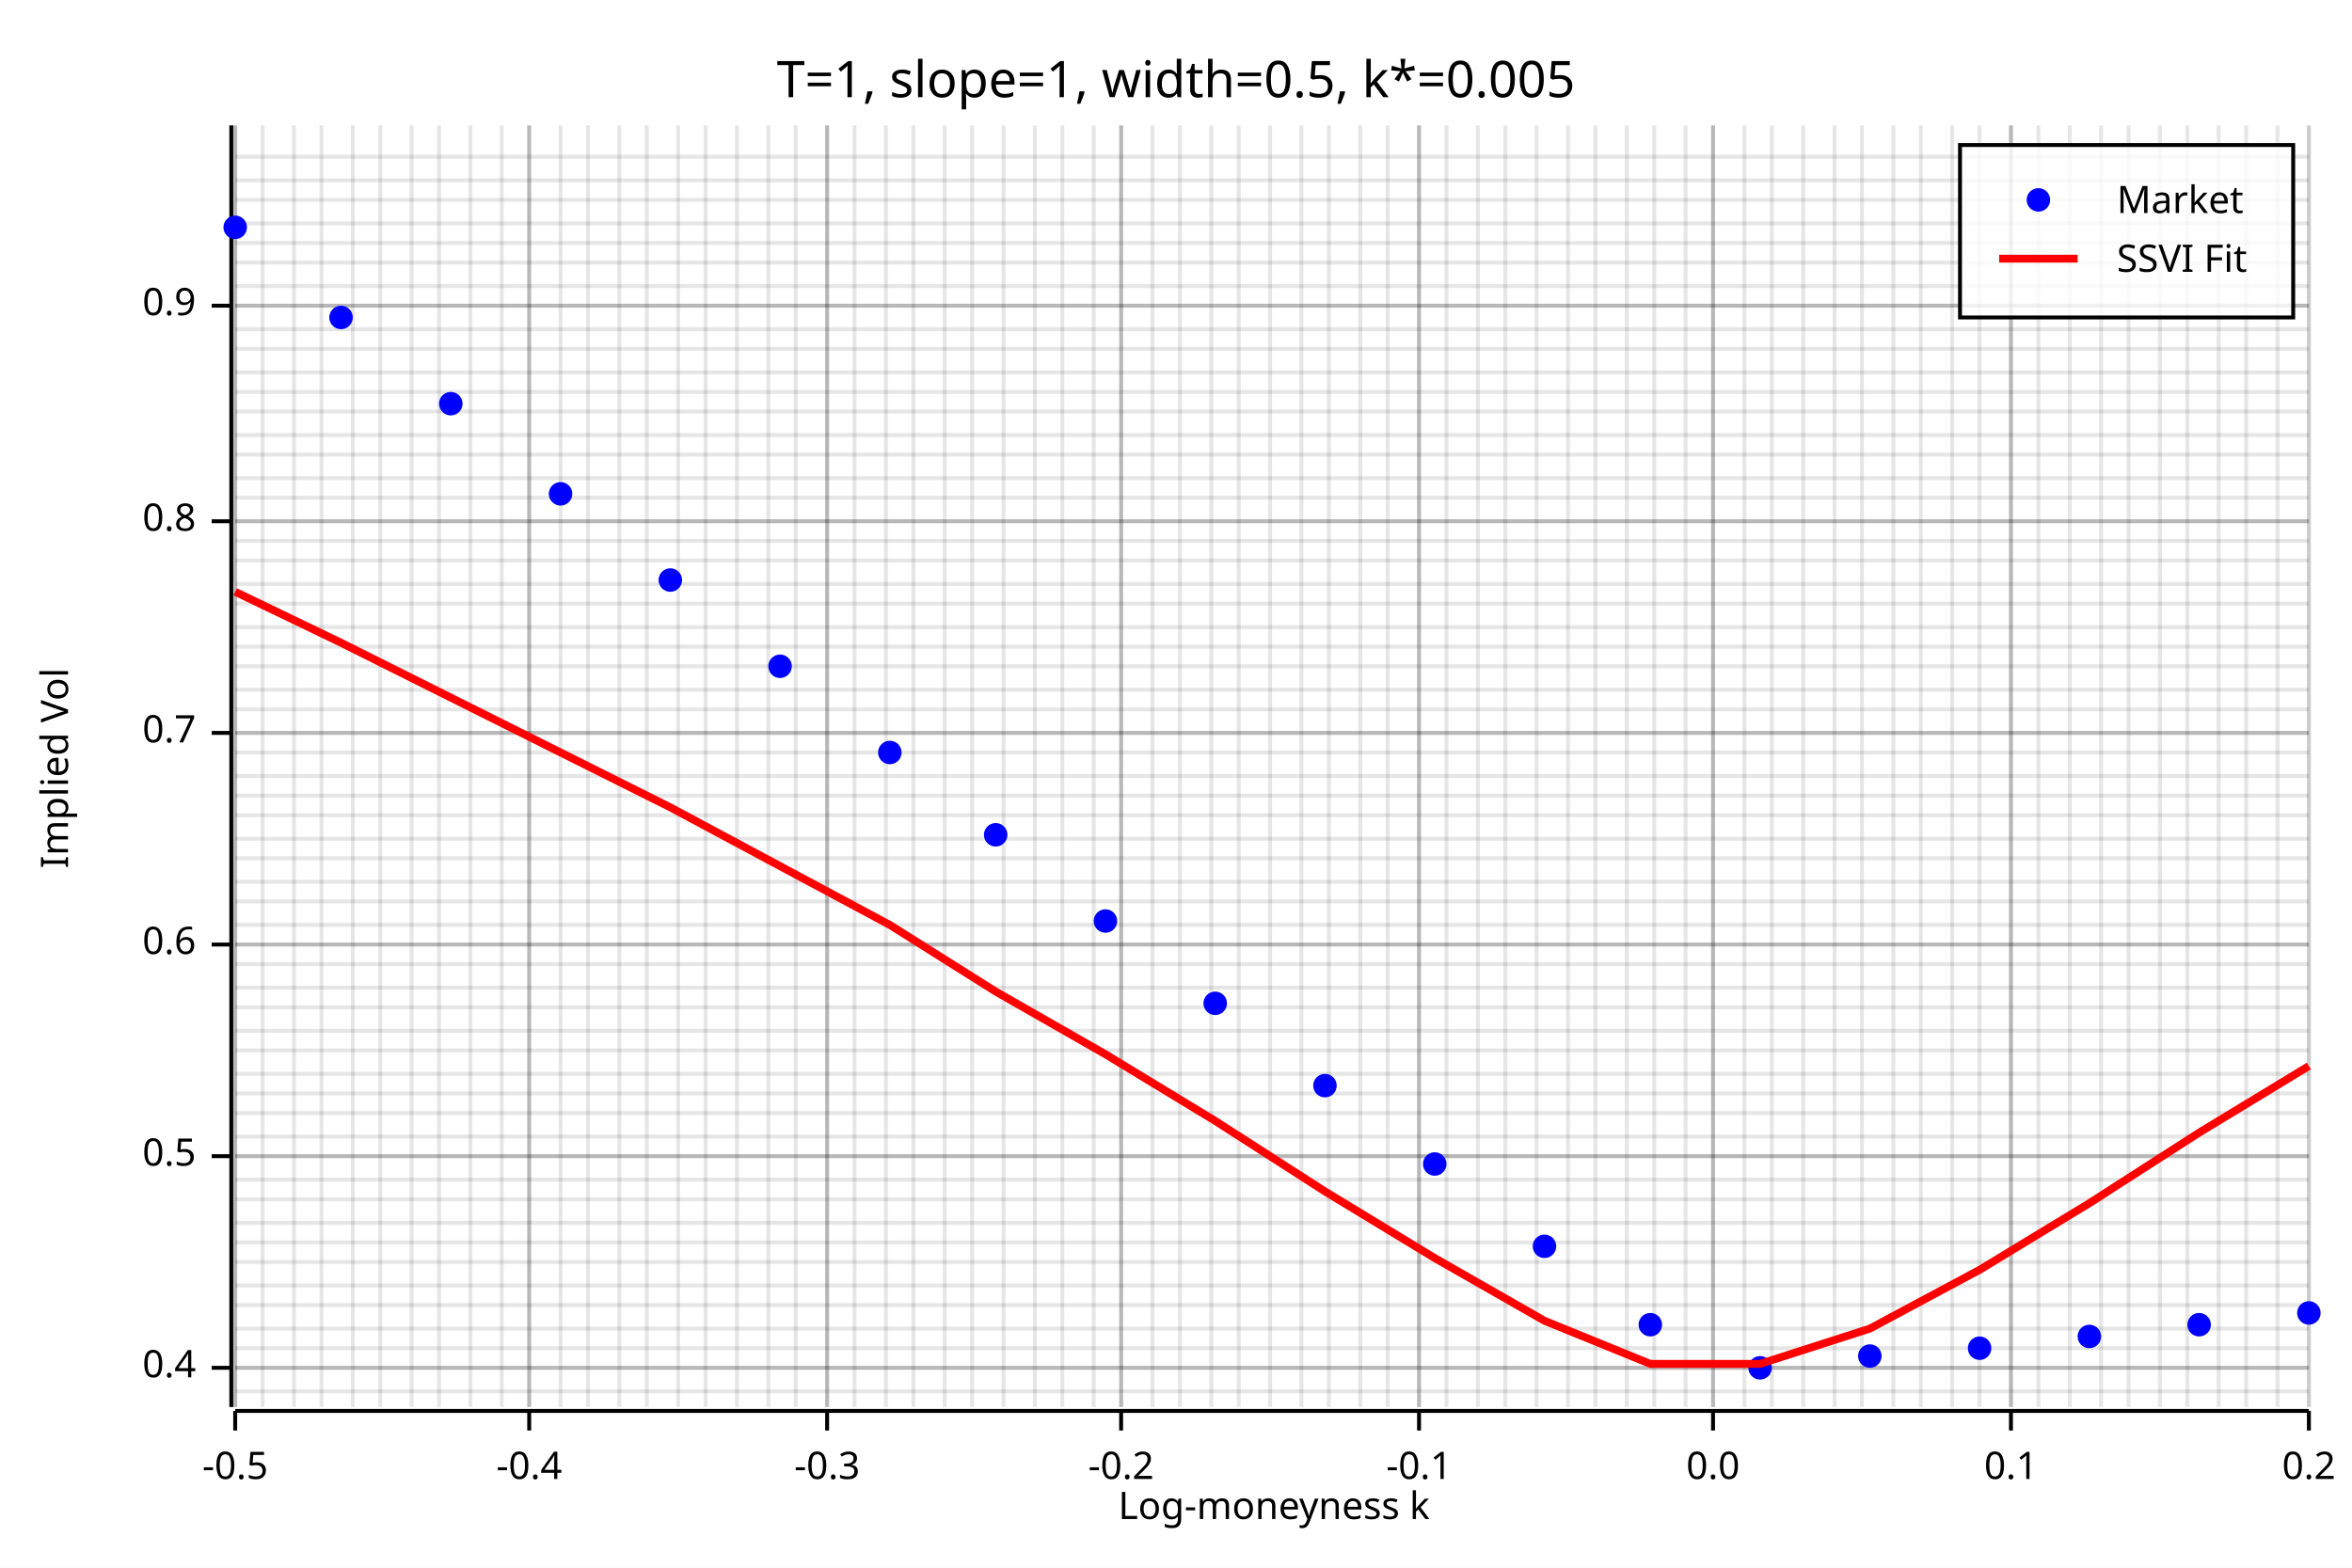
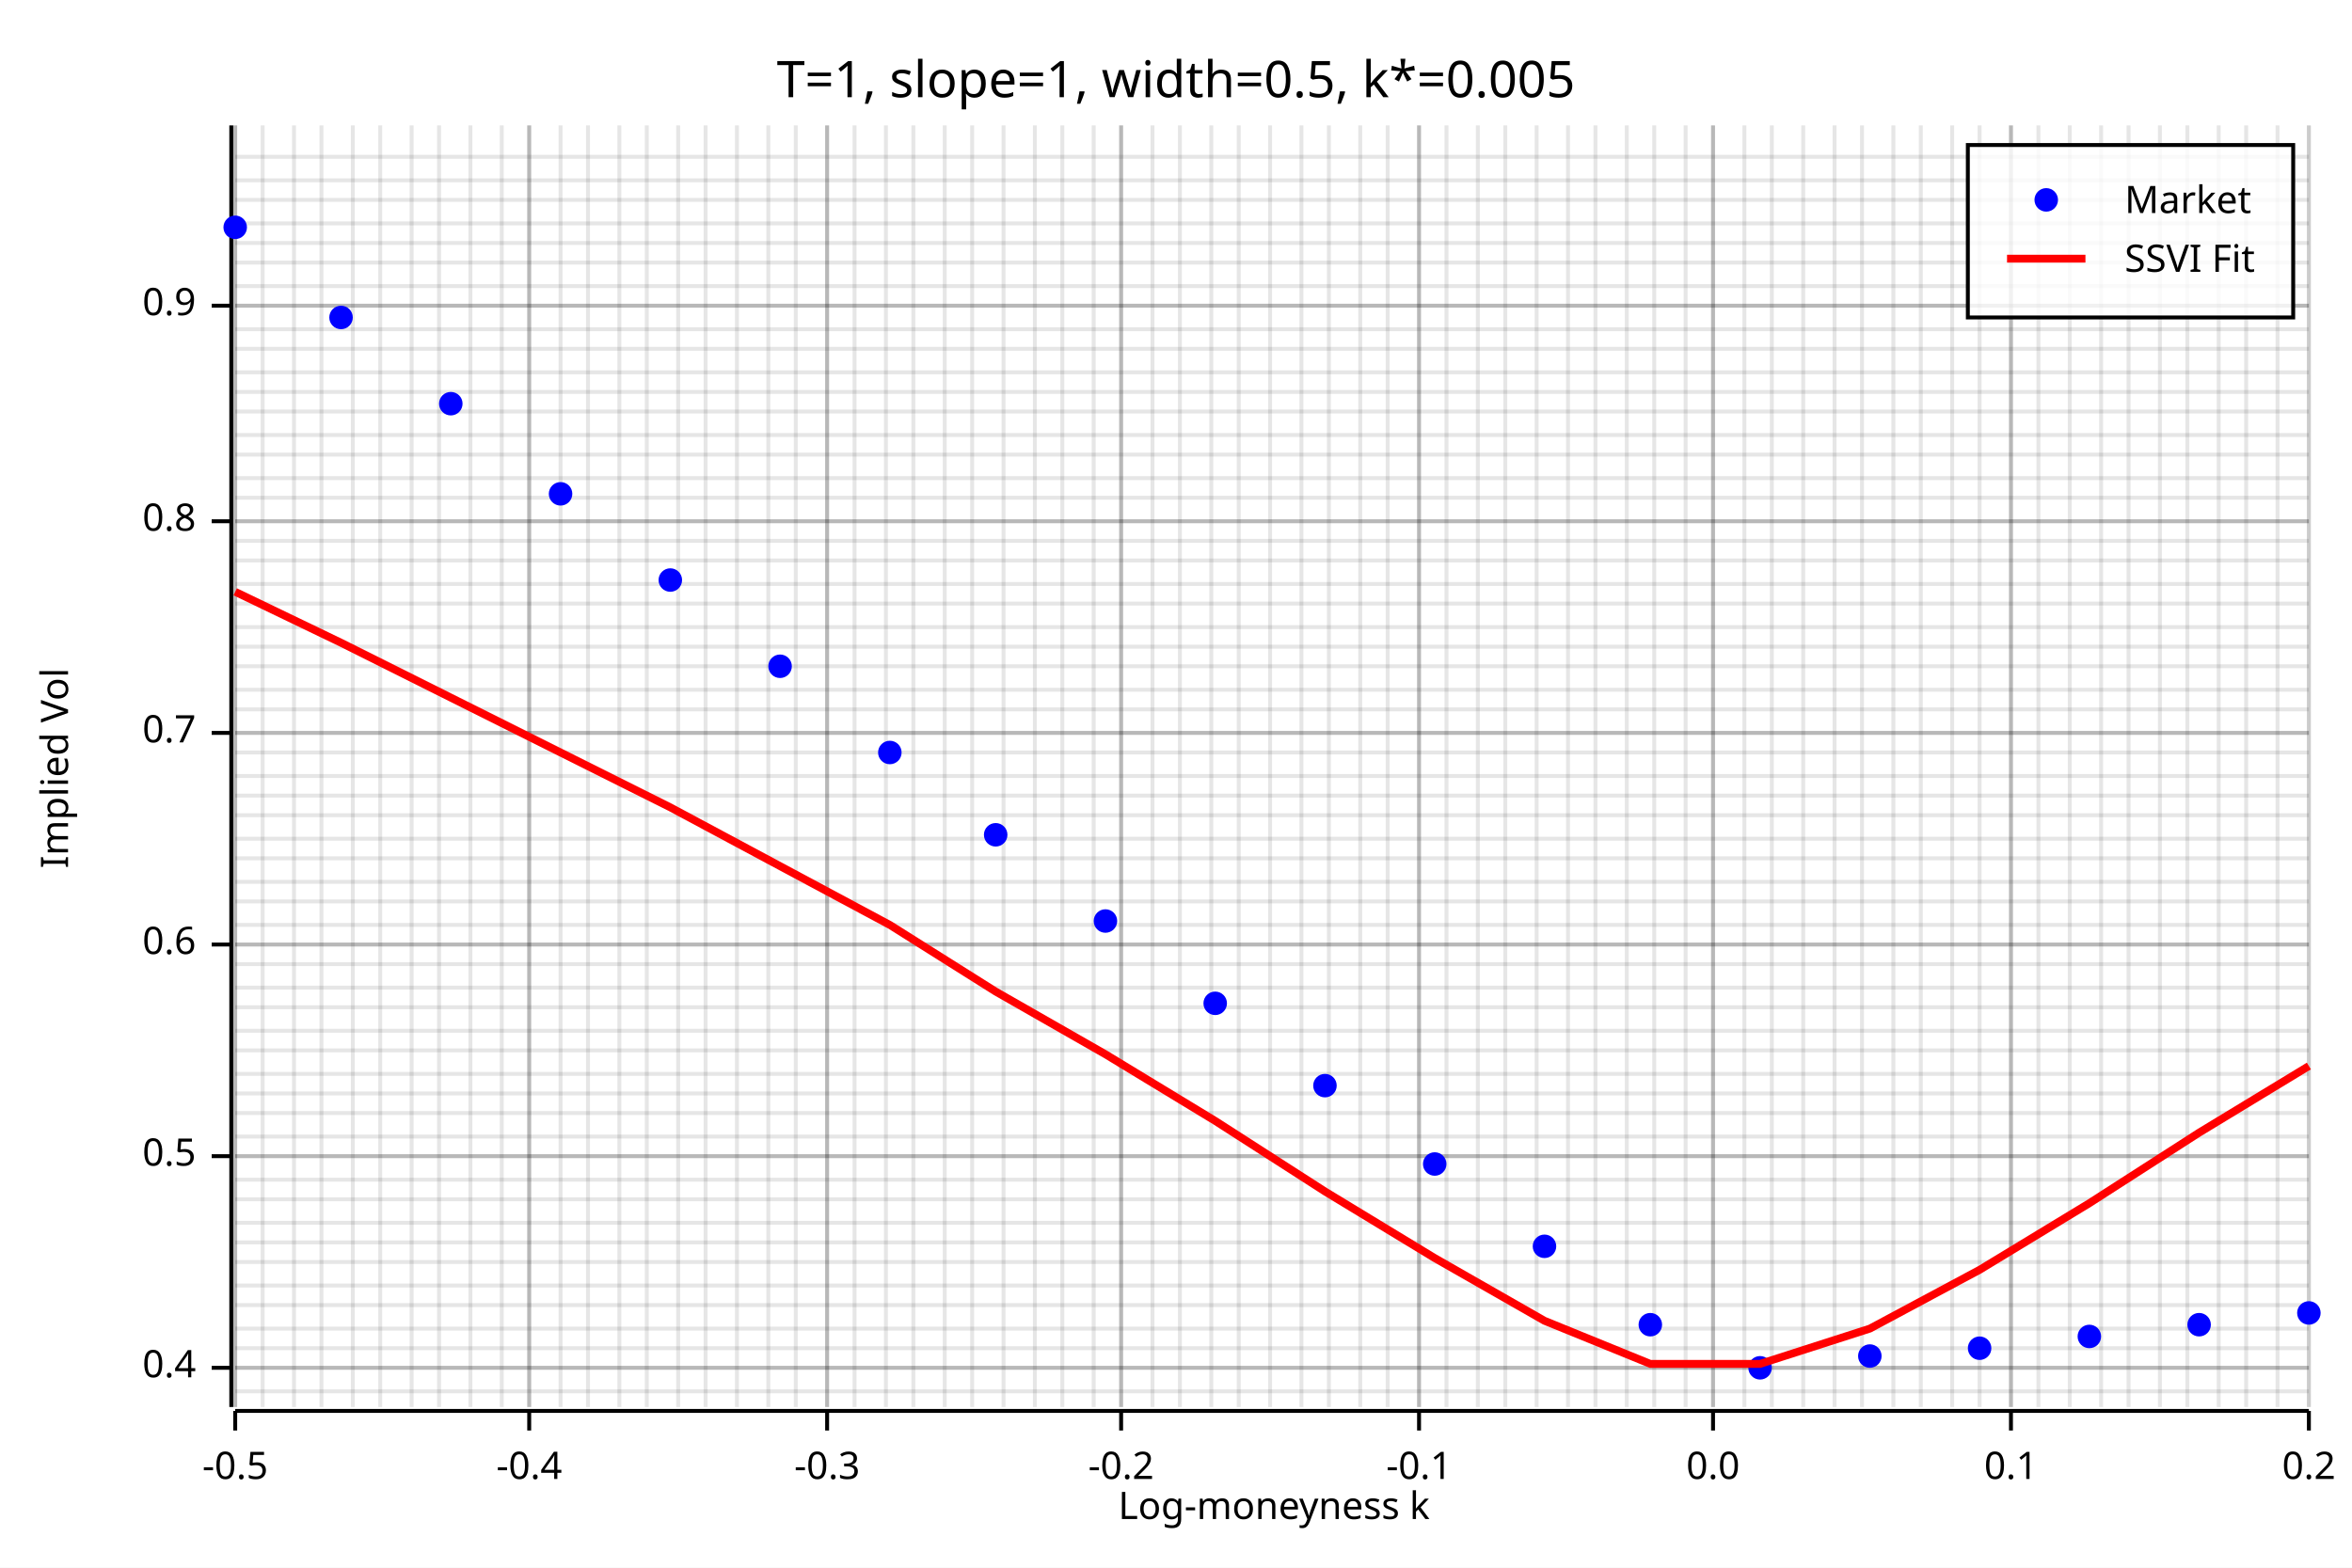
<svg xmlns="http://www.w3.org/2000/svg" width="600" height="400" viewBox="0 0 600 400">
  <rect x="0" y="0" width="600" height="400" opacity="1" fill="#FFFFFF" stroke="none" />
  <text x="300" y="15" dy="0.76em" text-anchor="middle" font-family="sans-serif" font-size="12.903" opacity="1" fill="#000000">
T=1, slope=1, width=0.5, k*=0.005
</text>
  <line opacity="0.1" stroke="#000000" stroke-width="1" x1="60" y1="359" x2="60" y2="32" />
  <line opacity="0.1" stroke="#000000" stroke-width="1" x1="67" y1="359" x2="67" y2="32" />
  <line opacity="0.1" stroke="#000000" stroke-width="1" x1="75" y1="359" x2="75" y2="32" />
  <line opacity="0.1" stroke="#000000" stroke-width="1" x1="82" y1="359" x2="82" y2="32" />
  <line opacity="0.1" stroke="#000000" stroke-width="1" x1="90" y1="359" x2="90" y2="32" />
  <line opacity="0.1" stroke="#000000" stroke-width="1" x1="97" y1="359" x2="97" y2="32" />
  <line opacity="0.1" stroke="#000000" stroke-width="1" x1="105" y1="359" x2="105" y2="32" />
  <line opacity="0.1" stroke="#000000" stroke-width="1" x1="112" y1="359" x2="112" y2="32" />
  <line opacity="0.1" stroke="#000000" stroke-width="1" x1="120" y1="359" x2="120" y2="32" />
  <line opacity="0.1" stroke="#000000" stroke-width="1" x1="128" y1="359" x2="128" y2="32" />
  <line opacity="0.1" stroke="#000000" stroke-width="1" x1="135" y1="359" x2="135" y2="32" />
  <line opacity="0.1" stroke="#000000" stroke-width="1" x1="143" y1="359" x2="143" y2="32" />
  <line opacity="0.1" stroke="#000000" stroke-width="1" x1="150" y1="359" x2="150" y2="32" />
  <line opacity="0.1" stroke="#000000" stroke-width="1" x1="158" y1="359" x2="158" y2="32" />
  <line opacity="0.1" stroke="#000000" stroke-width="1" x1="165" y1="359" x2="165" y2="32" />
  <line opacity="0.1" stroke="#000000" stroke-width="1" x1="173" y1="359" x2="173" y2="32" />
  <line opacity="0.1" stroke="#000000" stroke-width="1" x1="180" y1="359" x2="180" y2="32" />
  <line opacity="0.1" stroke="#000000" stroke-width="1" x1="188" y1="359" x2="188" y2="32" />
  <line opacity="0.1" stroke="#000000" stroke-width="1" x1="196" y1="359" x2="196" y2="32" />
  <line opacity="0.1" stroke="#000000" stroke-width="1" x1="203" y1="359" x2="203" y2="32" />
  <line opacity="0.1" stroke="#000000" stroke-width="1" x1="211" y1="359" x2="211" y2="32" />
  <line opacity="0.1" stroke="#000000" stroke-width="1" x1="218" y1="359" x2="218" y2="32" />
  <line opacity="0.1" stroke="#000000" stroke-width="1" x1="226" y1="359" x2="226" y2="32" />
  <line opacity="0.1" stroke="#000000" stroke-width="1" x1="233" y1="359" x2="233" y2="32" />
  <line opacity="0.1" stroke="#000000" stroke-width="1" x1="241" y1="359" x2="241" y2="32" />
  <line opacity="0.1" stroke="#000000" stroke-width="1" x1="248" y1="359" x2="248" y2="32" />
  <line opacity="0.1" stroke="#000000" stroke-width="1" x1="256" y1="359" x2="256" y2="32" />
  <line opacity="0.1" stroke="#000000" stroke-width="1" x1="264" y1="359" x2="264" y2="32" />
  <line opacity="0.1" stroke="#000000" stroke-width="1" x1="271" y1="359" x2="271" y2="32" />
  <line opacity="0.1" stroke="#000000" stroke-width="1" x1="279" y1="359" x2="279" y2="32" />
  <line opacity="0.1" stroke="#000000" stroke-width="1" x1="286" y1="359" x2="286" y2="32" />
  <line opacity="0.1" stroke="#000000" stroke-width="1" x1="294" y1="359" x2="294" y2="32" />
  <line opacity="0.1" stroke="#000000" stroke-width="1" x1="301" y1="359" x2="301" y2="32" />
  <line opacity="0.1" stroke="#000000" stroke-width="1" x1="309" y1="359" x2="309" y2="32" />
  <line opacity="0.1" stroke="#000000" stroke-width="1" x1="316" y1="359" x2="316" y2="32" />
  <line opacity="0.1" stroke="#000000" stroke-width="1" x1="324" y1="359" x2="324" y2="32" />
  <line opacity="0.1" stroke="#000000" stroke-width="1" x1="332" y1="359" x2="332" y2="32" />
  <line opacity="0.1" stroke="#000000" stroke-width="1" x1="339" y1="359" x2="339" y2="32" />
  <line opacity="0.1" stroke="#000000" stroke-width="1" x1="347" y1="359" x2="347" y2="32" />
  <line opacity="0.1" stroke="#000000" stroke-width="1" x1="354" y1="359" x2="354" y2="32" />
  <line opacity="0.1" stroke="#000000" stroke-width="1" x1="362" y1="359" x2="362" y2="32" />
  <line opacity="0.1" stroke="#000000" stroke-width="1" x1="369" y1="359" x2="369" y2="32" />
  <line opacity="0.1" stroke="#000000" stroke-width="1" x1="377" y1="359" x2="377" y2="32" />
  <line opacity="0.1" stroke="#000000" stroke-width="1" x1="384" y1="359" x2="384" y2="32" />
  <line opacity="0.1" stroke="#000000" stroke-width="1" x1="392" y1="359" x2="392" y2="32" />
  <line opacity="0.1" stroke="#000000" stroke-width="1" x1="400" y1="359" x2="400" y2="32" />
  <line opacity="0.1" stroke="#000000" stroke-width="1" x1="407" y1="359" x2="407" y2="32" />
  <line opacity="0.1" stroke="#000000" stroke-width="1" x1="415" y1="359" x2="415" y2="32" />
  <line opacity="0.1" stroke="#000000" stroke-width="1" x1="422" y1="359" x2="422" y2="32" />
  <line opacity="0.1" stroke="#000000" stroke-width="1" x1="430" y1="359" x2="430" y2="32" />
  <line opacity="0.1" stroke="#000000" stroke-width="1" x1="437" y1="359" x2="437" y2="32" />
  <line opacity="0.1" stroke="#000000" stroke-width="1" x1="445" y1="359" x2="445" y2="32" />
  <line opacity="0.1" stroke="#000000" stroke-width="1" x1="452" y1="359" x2="452" y2="32" />
  <line opacity="0.1" stroke="#000000" stroke-width="1" x1="460" y1="359" x2="460" y2="32" />
  <line opacity="0.1" stroke="#000000" stroke-width="1" x1="468" y1="359" x2="468" y2="32" />
  <line opacity="0.1" stroke="#000000" stroke-width="1" x1="475" y1="359" x2="475" y2="32" />
  <line opacity="0.1" stroke="#000000" stroke-width="1" x1="483" y1="359" x2="483" y2="32" />
  <line opacity="0.1" stroke="#000000" stroke-width="1" x1="490" y1="359" x2="490" y2="32" />
  <line opacity="0.1" stroke="#000000" stroke-width="1" x1="498" y1="359" x2="498" y2="32" />
  <line opacity="0.1" stroke="#000000" stroke-width="1" x1="505" y1="359" x2="505" y2="32" />
  <line opacity="0.1" stroke="#000000" stroke-width="1" x1="513" y1="359" x2="513" y2="32" />
  <line opacity="0.1" stroke="#000000" stroke-width="1" x1="520" y1="359" x2="520" y2="32" />
  <line opacity="0.1" stroke="#000000" stroke-width="1" x1="528" y1="359" x2="528" y2="32" />
  <line opacity="0.1" stroke="#000000" stroke-width="1" x1="536" y1="359" x2="536" y2="32" />
  <line opacity="0.1" stroke="#000000" stroke-width="1" x1="543" y1="359" x2="543" y2="32" />
  <line opacity="0.1" stroke="#000000" stroke-width="1" x1="551" y1="359" x2="551" y2="32" />
  <line opacity="0.1" stroke="#000000" stroke-width="1" x1="558" y1="359" x2="558" y2="32" />
  <line opacity="0.1" stroke="#000000" stroke-width="1" x1="566" y1="359" x2="566" y2="32" />
  <line opacity="0.1" stroke="#000000" stroke-width="1" x1="573" y1="359" x2="573" y2="32" />
  <line opacity="0.1" stroke="#000000" stroke-width="1" x1="581" y1="359" x2="581" y2="32" />
  <line opacity="0.1" stroke="#000000" stroke-width="1" x1="60" y1="355" x2="589" y2="355" />
  <line opacity="0.1" stroke="#000000" stroke-width="1" x1="60" y1="349" x2="589" y2="349" />
  <line opacity="0.1" stroke="#000000" stroke-width="1" x1="60" y1="344" x2="589" y2="344" />
  <line opacity="0.1" stroke="#000000" stroke-width="1" x1="60" y1="339" x2="589" y2="339" />
  <line opacity="0.1" stroke="#000000" stroke-width="1" x1="60" y1="333" x2="589" y2="333" />
  <line opacity="0.1" stroke="#000000" stroke-width="1" x1="60" y1="328" x2="589" y2="328" />
  <line opacity="0.1" stroke="#000000" stroke-width="1" x1="60" y1="322" x2="589" y2="322" />
  <line opacity="0.1" stroke="#000000" stroke-width="1" x1="60" y1="317" x2="589" y2="317" />
  <line opacity="0.1" stroke="#000000" stroke-width="1" x1="60" y1="312" x2="589" y2="312" />
  <line opacity="0.1" stroke="#000000" stroke-width="1" x1="60" y1="306" x2="589" y2="306" />
  <line opacity="0.1" stroke="#000000" stroke-width="1" x1="60" y1="301" x2="589" y2="301" />
  <line opacity="0.1" stroke="#000000" stroke-width="1" x1="60" y1="295" x2="589" y2="295" />
  <line opacity="0.1" stroke="#000000" stroke-width="1" x1="60" y1="290" x2="589" y2="290" />
  <line opacity="0.1" stroke="#000000" stroke-width="1" x1="60" y1="284" x2="589" y2="284" />
  <line opacity="0.1" stroke="#000000" stroke-width="1" x1="60" y1="279" x2="589" y2="279" />
  <line opacity="0.1" stroke="#000000" stroke-width="1" x1="60" y1="274" x2="589" y2="274" />
  <line opacity="0.1" stroke="#000000" stroke-width="1" x1="60" y1="268" x2="589" y2="268" />
  <line opacity="0.1" stroke="#000000" stroke-width="1" x1="60" y1="263" x2="589" y2="263" />
  <line opacity="0.1" stroke="#000000" stroke-width="1" x1="60" y1="257" x2="589" y2="257" />
  <line opacity="0.1" stroke="#000000" stroke-width="1" x1="60" y1="252" x2="589" y2="252" />
  <line opacity="0.1" stroke="#000000" stroke-width="1" x1="60" y1="246" x2="589" y2="246" />
  <line opacity="0.1" stroke="#000000" stroke-width="1" x1="60" y1="241" x2="589" y2="241" />
  <line opacity="0.1" stroke="#000000" stroke-width="1" x1="60" y1="236" x2="589" y2="236" />
  <line opacity="0.1" stroke="#000000" stroke-width="1" x1="60" y1="230" x2="589" y2="230" />
  <line opacity="0.1" stroke="#000000" stroke-width="1" x1="60" y1="225" x2="589" y2="225" />
  <line opacity="0.1" stroke="#000000" stroke-width="1" x1="60" y1="219" x2="589" y2="219" />
  <line opacity="0.1" stroke="#000000" stroke-width="1" x1="60" y1="214" x2="589" y2="214" />
  <line opacity="0.1" stroke="#000000" stroke-width="1" x1="60" y1="208" x2="589" y2="208" />
  <line opacity="0.1" stroke="#000000" stroke-width="1" x1="60" y1="203" x2="589" y2="203" />
  <line opacity="0.1" stroke="#000000" stroke-width="1" x1="60" y1="198" x2="589" y2="198" />
  <line opacity="0.1" stroke="#000000" stroke-width="1" x1="60" y1="192" x2="589" y2="192" />
  <line opacity="0.1" stroke="#000000" stroke-width="1" x1="60" y1="187" x2="589" y2="187" />
  <line opacity="0.1" stroke="#000000" stroke-width="1" x1="60" y1="181" x2="589" y2="181" />
  <line opacity="0.1" stroke="#000000" stroke-width="1" x1="60" y1="176" x2="589" y2="176" />
  <line opacity="0.1" stroke="#000000" stroke-width="1" x1="60" y1="170" x2="589" y2="170" />
  <line opacity="0.1" stroke="#000000" stroke-width="1" x1="60" y1="165" x2="589" y2="165" />
  <line opacity="0.1" stroke="#000000" stroke-width="1" x1="60" y1="160" x2="589" y2="160" />
  <line opacity="0.1" stroke="#000000" stroke-width="1" x1="60" y1="154" x2="589" y2="154" />
  <line opacity="0.1" stroke="#000000" stroke-width="1" x1="60" y1="149" x2="589" y2="149" />
  <line opacity="0.1" stroke="#000000" stroke-width="1" x1="60" y1="143" x2="589" y2="143" />
  <line opacity="0.1" stroke="#000000" stroke-width="1" x1="60" y1="138" x2="589" y2="138" />
  <line opacity="0.1" stroke="#000000" stroke-width="1" x1="60" y1="133" x2="589" y2="133" />
  <line opacity="0.1" stroke="#000000" stroke-width="1" x1="60" y1="127" x2="589" y2="127" />
  <line opacity="0.1" stroke="#000000" stroke-width="1" x1="60" y1="122" x2="589" y2="122" />
  <line opacity="0.1" stroke="#000000" stroke-width="1" x1="60" y1="116" x2="589" y2="116" />
  <line opacity="0.1" stroke="#000000" stroke-width="1" x1="60" y1="111" x2="589" y2="111" />
  <line opacity="0.1" stroke="#000000" stroke-width="1" x1="60" y1="105" x2="589" y2="105" />
  <line opacity="0.1" stroke="#000000" stroke-width="1" x1="60" y1="100" x2="589" y2="100" />
  <line opacity="0.1" stroke="#000000" stroke-width="1" x1="60" y1="95" x2="589" y2="95" />
  <line opacity="0.1" stroke="#000000" stroke-width="1" x1="60" y1="89" x2="589" y2="89" />
  <line opacity="0.1" stroke="#000000" stroke-width="1" x1="60" y1="84" x2="589" y2="84" />
  <line opacity="0.1" stroke="#000000" stroke-width="1" x1="60" y1="78" x2="589" y2="78" />
  <line opacity="0.1" stroke="#000000" stroke-width="1" x1="60" y1="73" x2="589" y2="73" />
  <line opacity="0.1" stroke="#000000" stroke-width="1" x1="60" y1="67" x2="589" y2="67" />
  <line opacity="0.1" stroke="#000000" stroke-width="1" x1="60" y1="62" x2="589" y2="62" />
  <line opacity="0.1" stroke="#000000" stroke-width="1" x1="60" y1="57" x2="589" y2="57" />
  <line opacity="0.1" stroke="#000000" stroke-width="1" x1="60" y1="51" x2="589" y2="51" />
  <line opacity="0.1" stroke="#000000" stroke-width="1" x1="60" y1="46" x2="589" y2="46" />
  <line opacity="0.1" stroke="#000000" stroke-width="1" x1="60" y1="40" x2="589" y2="40" />
  <text x="10" y="196" dy="0.76em" text-anchor="middle" font-family="sans-serif" font-size="9.677" opacity="1" fill="#000000" transform="rotate(270, 10, 196)">
Implied Vol
</text>
  <text x="325" y="390" dy="-0.5ex" text-anchor="middle" font-family="sans-serif" font-size="9.677" opacity="1" fill="#000000">
Log-moneyness k
</text>
  <line opacity="0.2" stroke="#000000" stroke-width="1" x1="60" y1="359" x2="60" y2="32" />
  <line opacity="0.2" stroke="#000000" stroke-width="1" x1="135" y1="359" x2="135" y2="32" />
  <line opacity="0.2" stroke="#000000" stroke-width="1" x1="211" y1="359" x2="211" y2="32" />
  <line opacity="0.2" stroke="#000000" stroke-width="1" x1="286" y1="359" x2="286" y2="32" />
  <line opacity="0.2" stroke="#000000" stroke-width="1" x1="362" y1="359" x2="362" y2="32" />
  <line opacity="0.2" stroke="#000000" stroke-width="1" x1="437" y1="359" x2="437" y2="32" />
  <line opacity="0.2" stroke="#000000" stroke-width="1" x1="513" y1="359" x2="513" y2="32" />
  <line opacity="0.2" stroke="#000000" stroke-width="1" x1="589" y1="359" x2="589" y2="32" />
  <line opacity="0.2" stroke="#000000" stroke-width="1" x1="60" y1="349" x2="589" y2="349" />
  <line opacity="0.2" stroke="#000000" stroke-width="1" x1="60" y1="295" x2="589" y2="295" />
  <line opacity="0.2" stroke="#000000" stroke-width="1" x1="60" y1="241" x2="589" y2="241" />
  <line opacity="0.2" stroke="#000000" stroke-width="1" x1="60" y1="187" x2="589" y2="187" />
  <line opacity="0.2" stroke="#000000" stroke-width="1" x1="60" y1="133" x2="589" y2="133" />
  <line opacity="0.2" stroke="#000000" stroke-width="1" x1="60" y1="78" x2="589" y2="78" />
  <polyline fill="none" opacity="1" stroke="#000000" stroke-width="1" points="59,32 59,359 " />
  <text x="50" y="349" dy="0.5ex" text-anchor="end" font-family="sans-serif" font-size="9.677" opacity="1" fill="#000000">
0.4
</text>
  <polyline fill="none" opacity="1" stroke="#000000" stroke-width="1" points="54,349 59,349 " />
  <text x="50" y="295" dy="0.5ex" text-anchor="end" font-family="sans-serif" font-size="9.677" opacity="1" fill="#000000">
0.5
</text>
  <polyline fill="none" opacity="1" stroke="#000000" stroke-width="1" points="54,295 59,295 " />
  <text x="50" y="241" dy="0.5ex" text-anchor="end" font-family="sans-serif" font-size="9.677" opacity="1" fill="#000000">
0.6
</text>
  <polyline fill="none" opacity="1" stroke="#000000" stroke-width="1" points="54,241 59,241 " />
  <text x="50" y="187" dy="0.5ex" text-anchor="end" font-family="sans-serif" font-size="9.677" opacity="1" fill="#000000">
0.7
</text>
  <polyline fill="none" opacity="1" stroke="#000000" stroke-width="1" points="54,187 59,187 " />
  <text x="50" y="133" dy="0.5ex" text-anchor="end" font-family="sans-serif" font-size="9.677" opacity="1" fill="#000000">
0.8
</text>
  <polyline fill="none" opacity="1" stroke="#000000" stroke-width="1" points="54,133 59,133 " />
  <text x="50" y="78" dy="0.5ex" text-anchor="end" font-family="sans-serif" font-size="9.677" opacity="1" fill="#000000">
0.9
</text>
  <polyline fill="none" opacity="1" stroke="#000000" stroke-width="1" points="54,78 59,78 " />
  <polyline fill="none" opacity="1" stroke="#000000" stroke-width="1" points="60,360 589,360 " />
  <text x="60" y="370" dy="0.76em" text-anchor="middle" font-family="sans-serif" font-size="9.677" opacity="1" fill="#000000">
-0.5
</text>
  <polyline fill="none" opacity="1" stroke="#000000" stroke-width="1" points="60,360 60,365 " />
  <text x="135" y="370" dy="0.76em" text-anchor="middle" font-family="sans-serif" font-size="9.677" opacity="1" fill="#000000">
-0.4
</text>
  <polyline fill="none" opacity="1" stroke="#000000" stroke-width="1" points="135,360 135,365 " />
  <text x="211" y="370" dy="0.76em" text-anchor="middle" font-family="sans-serif" font-size="9.677" opacity="1" fill="#000000">
-0.3
</text>
  <polyline fill="none" opacity="1" stroke="#000000" stroke-width="1" points="211,360 211,365 " />
  <text x="286" y="370" dy="0.76em" text-anchor="middle" font-family="sans-serif" font-size="9.677" opacity="1" fill="#000000">
-0.2
</text>
  <polyline fill="none" opacity="1" stroke="#000000" stroke-width="1" points="286,360 286,365 " />
  <text x="362" y="370" dy="0.76em" text-anchor="middle" font-family="sans-serif" font-size="9.677" opacity="1" fill="#000000">
-0.1
</text>
  <polyline fill="none" opacity="1" stroke="#000000" stroke-width="1" points="362,360 362,365 " />
  <text x="437" y="370" dy="0.76em" text-anchor="middle" font-family="sans-serif" font-size="9.677" opacity="1" fill="#000000">
0.0
</text>
  <polyline fill="none" opacity="1" stroke="#000000" stroke-width="1" points="437,360 437,365 " />
  <text x="513" y="370" dy="0.76em" text-anchor="middle" font-family="sans-serif" font-size="9.677" opacity="1" fill="#000000">
0.1
</text>
  <polyline fill="none" opacity="1" stroke="#000000" stroke-width="1" points="513,360 513,365 " />
  <text x="589" y="370" dy="0.76em" text-anchor="middle" font-family="sans-serif" font-size="9.677" opacity="1" fill="#000000">
0.2
</text>
  <polyline fill="none" opacity="1" stroke="#000000" stroke-width="1" points="589,360 589,365 " />
  <circle cx="60" cy="58" r="3" opacity="1" fill="#0000FF" stroke="none" stroke-width="1" />
  <circle cx="87" cy="81" r="3" opacity="1" fill="#0000FF" stroke="none" stroke-width="1" />
  <circle cx="115" cy="103" r="3" opacity="1" fill="#0000FF" stroke="none" stroke-width="1" />
  <circle cx="143" cy="126" r="3" opacity="1" fill="#0000FF" stroke="none" stroke-width="1" />
  <circle cx="171" cy="148" r="3" opacity="1" fill="#0000FF" stroke="none" stroke-width="1" />
  <circle cx="199" cy="170" r="3" opacity="1" fill="#0000FF" stroke="none" stroke-width="1" />
  <circle cx="227" cy="192" r="3" opacity="1" fill="#0000FF" stroke="none" stroke-width="1" />
  <circle cx="254" cy="213" r="3" opacity="1" fill="#0000FF" stroke="none" stroke-width="1" />
  <circle cx="282" cy="235" r="3" opacity="1" fill="#0000FF" stroke="none" stroke-width="1" />
  <circle cx="310" cy="256" r="3" opacity="1" fill="#0000FF" stroke="none" stroke-width="1" />
  <circle cx="338" cy="277" r="3" opacity="1" fill="#0000FF" stroke="none" stroke-width="1" />
  <circle cx="366" cy="297" r="3" opacity="1" fill="#0000FF" stroke="none" stroke-width="1" />
  <circle cx="394" cy="318" r="3" opacity="1" fill="#0000FF" stroke="none" stroke-width="1" />
  <circle cx="421" cy="338" r="3" opacity="1" fill="#0000FF" stroke="none" stroke-width="1" />
  <circle cx="449" cy="349" r="3" opacity="1" fill="#0000FF" stroke="none" stroke-width="1" />
  <circle cx="477" cy="346" r="3" opacity="1" fill="#0000FF" stroke="none" stroke-width="1" />
  <circle cx="505" cy="344" r="3" opacity="1" fill="#0000FF" stroke="none" stroke-width="1" />
  <circle cx="533" cy="341" r="3" opacity="1" fill="#0000FF" stroke="none" stroke-width="1" />
  <circle cx="561" cy="338" r="3" opacity="1" fill="#0000FF" stroke="none" stroke-width="1" />
  <circle cx="589" cy="335" r="3" opacity="1" fill="#0000FF" stroke="none" stroke-width="1" />
  <polyline fill="none" opacity="1" stroke="#FF0000" stroke-width="2" points="60,151 87,164 115,178 143,192 171,206 199,221 227,236 254,253 282,269 310,286 338,304 366,321 394,337 421,348 449,348 477,339 505,324 533,307 561,289 589,272 " />
-   <rect x="500" y="37" width="85" height="44" opacity="0.8" fill="#FFFFFF" stroke="none" />
-   <rect x="500" y="37" width="85" height="44" opacity="1" fill="none" stroke="#000000" />
-   <text x="540" y="47" dy="0.76em" text-anchor="start" font-family="sans-serif" font-size="9.677" opacity="1" fill="#000000">
+   <rect x="502" y="37" width="83" height="44" opacity="0.8" fill="#FFFFFF" stroke="none" />
+   <rect x="502" y="37" width="83" height="44" opacity="1" fill="none" stroke="#000000" />
+   <text x="542" y="47" dy="0.76em" text-anchor="start" font-family="sans-serif" font-size="9.677" opacity="1" fill="#000000">
Market
</text>
-   <text x="540" y="62" dy="0.76em" text-anchor="start" font-family="sans-serif" font-size="9.677" opacity="1" fill="#000000">
+   <text x="542" y="62" dy="0.76em" text-anchor="start" font-family="sans-serif" font-size="9.677" opacity="1" fill="#000000">
SSVI Fit
</text>
-   <circle cx="520" cy="51" r="3" opacity="1" fill="#0000FF" stroke="none" stroke-width="1" />
-   <polyline fill="none" opacity="1" stroke="#FF0000" stroke-width="2" points="510,66 530,66 " />
+   <circle cx="522" cy="51" r="3" opacity="1" fill="#0000FF" stroke="none" stroke-width="1" />
+   <polyline fill="none" opacity="1" stroke="#FF0000" stroke-width="2" points="512,66 532,66 " />
</svg>
